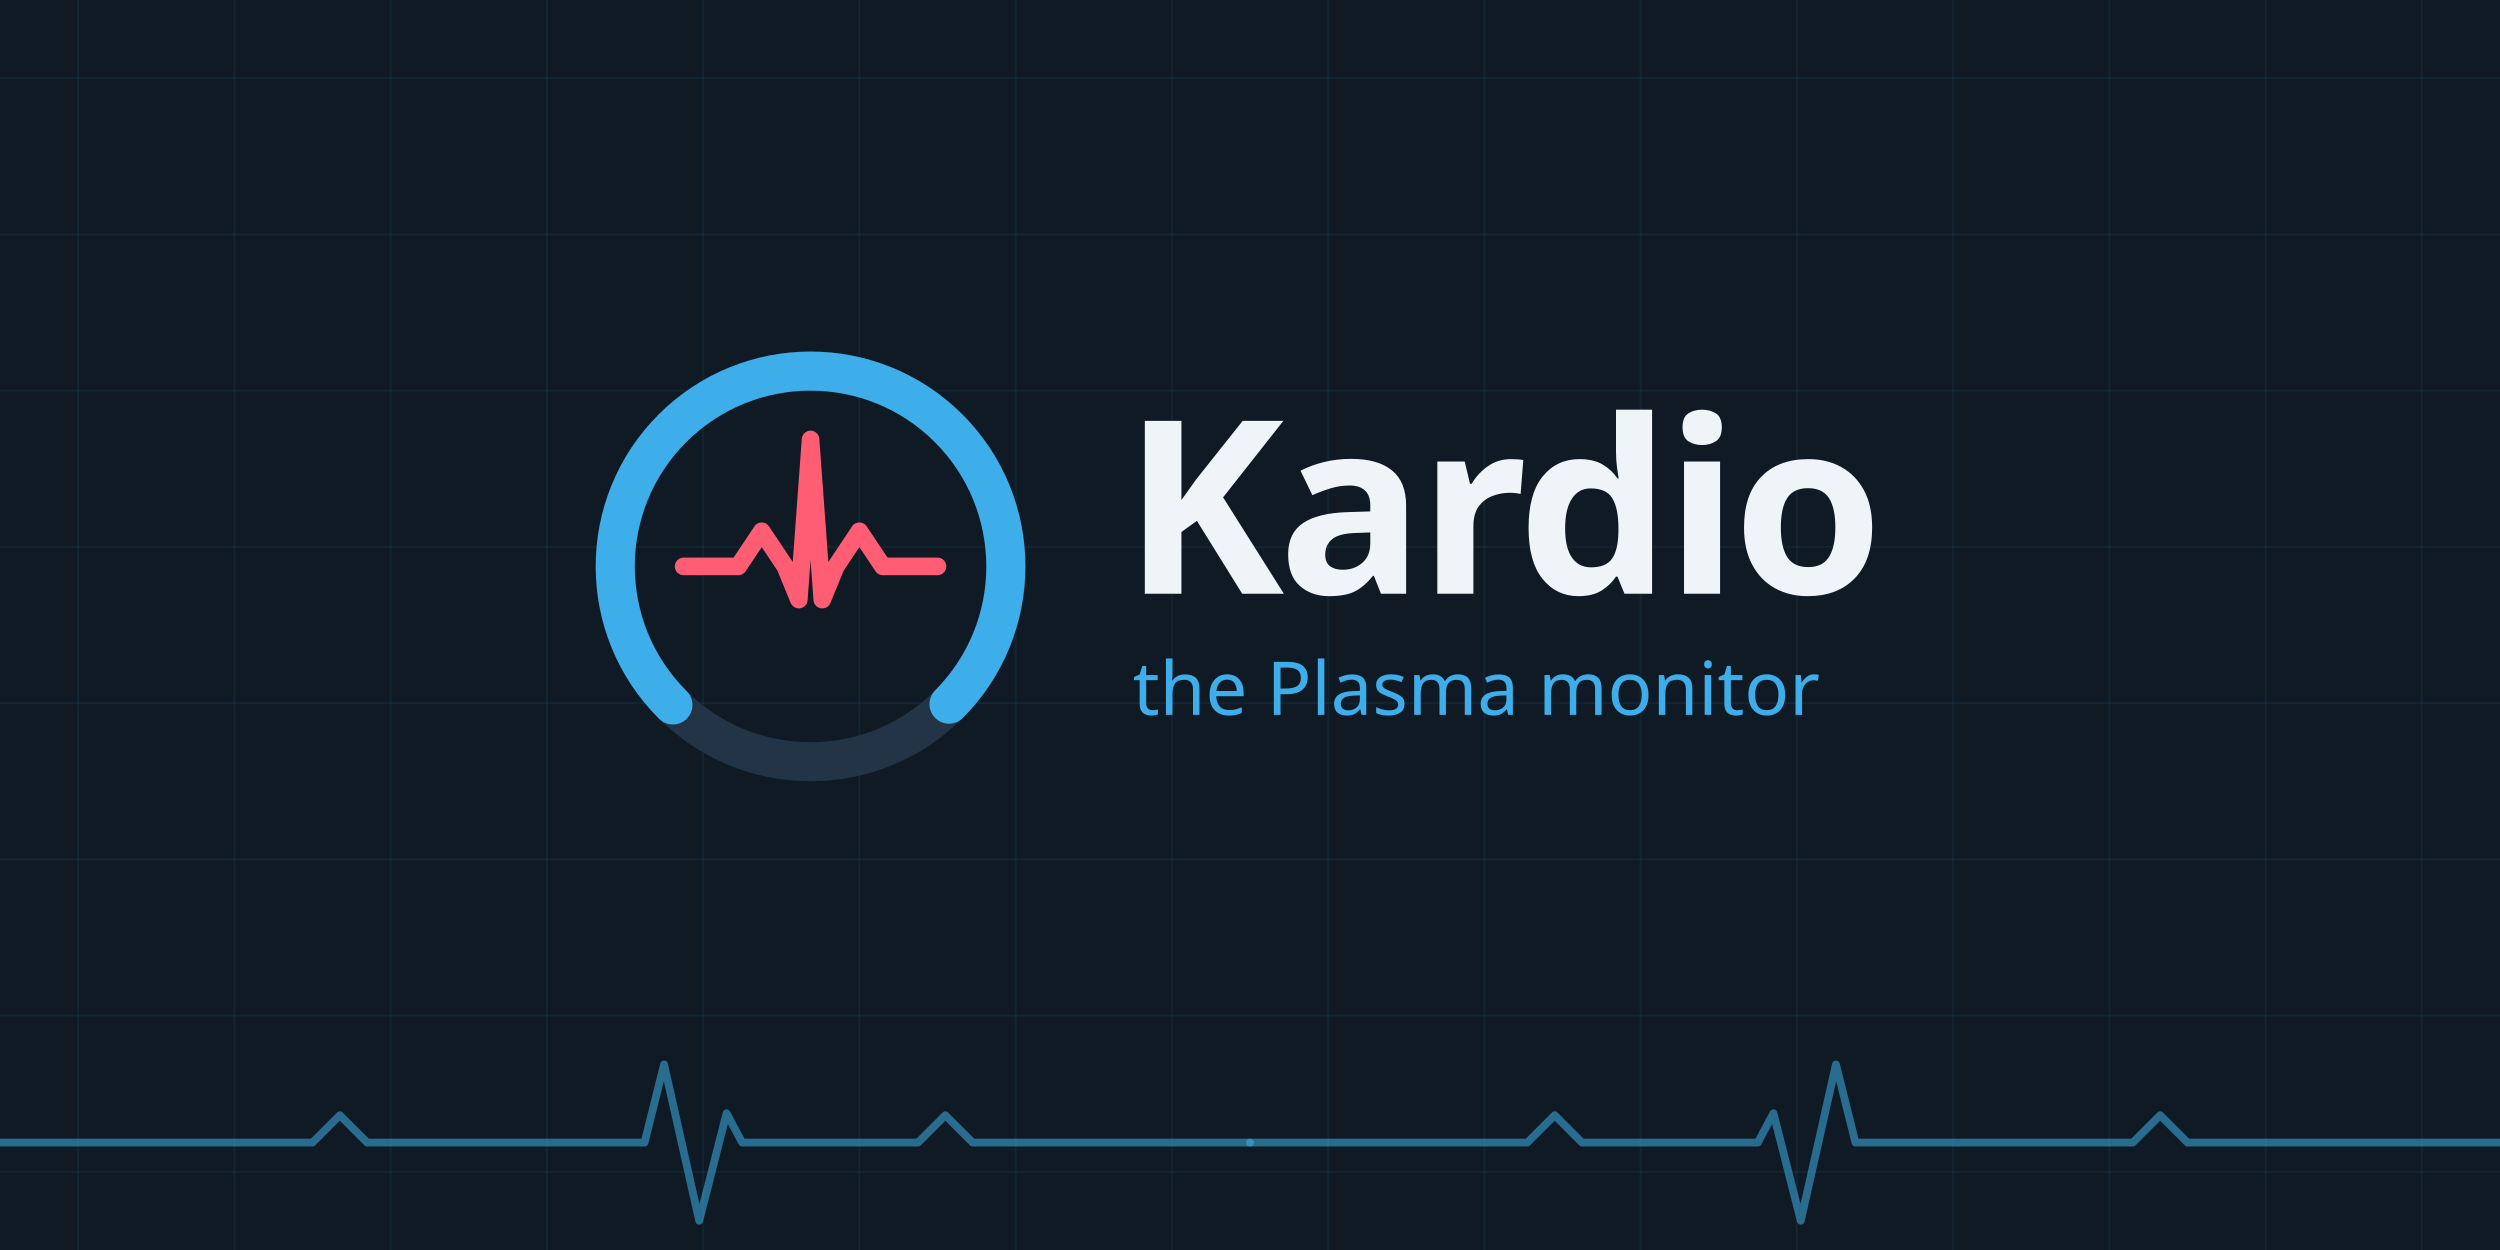
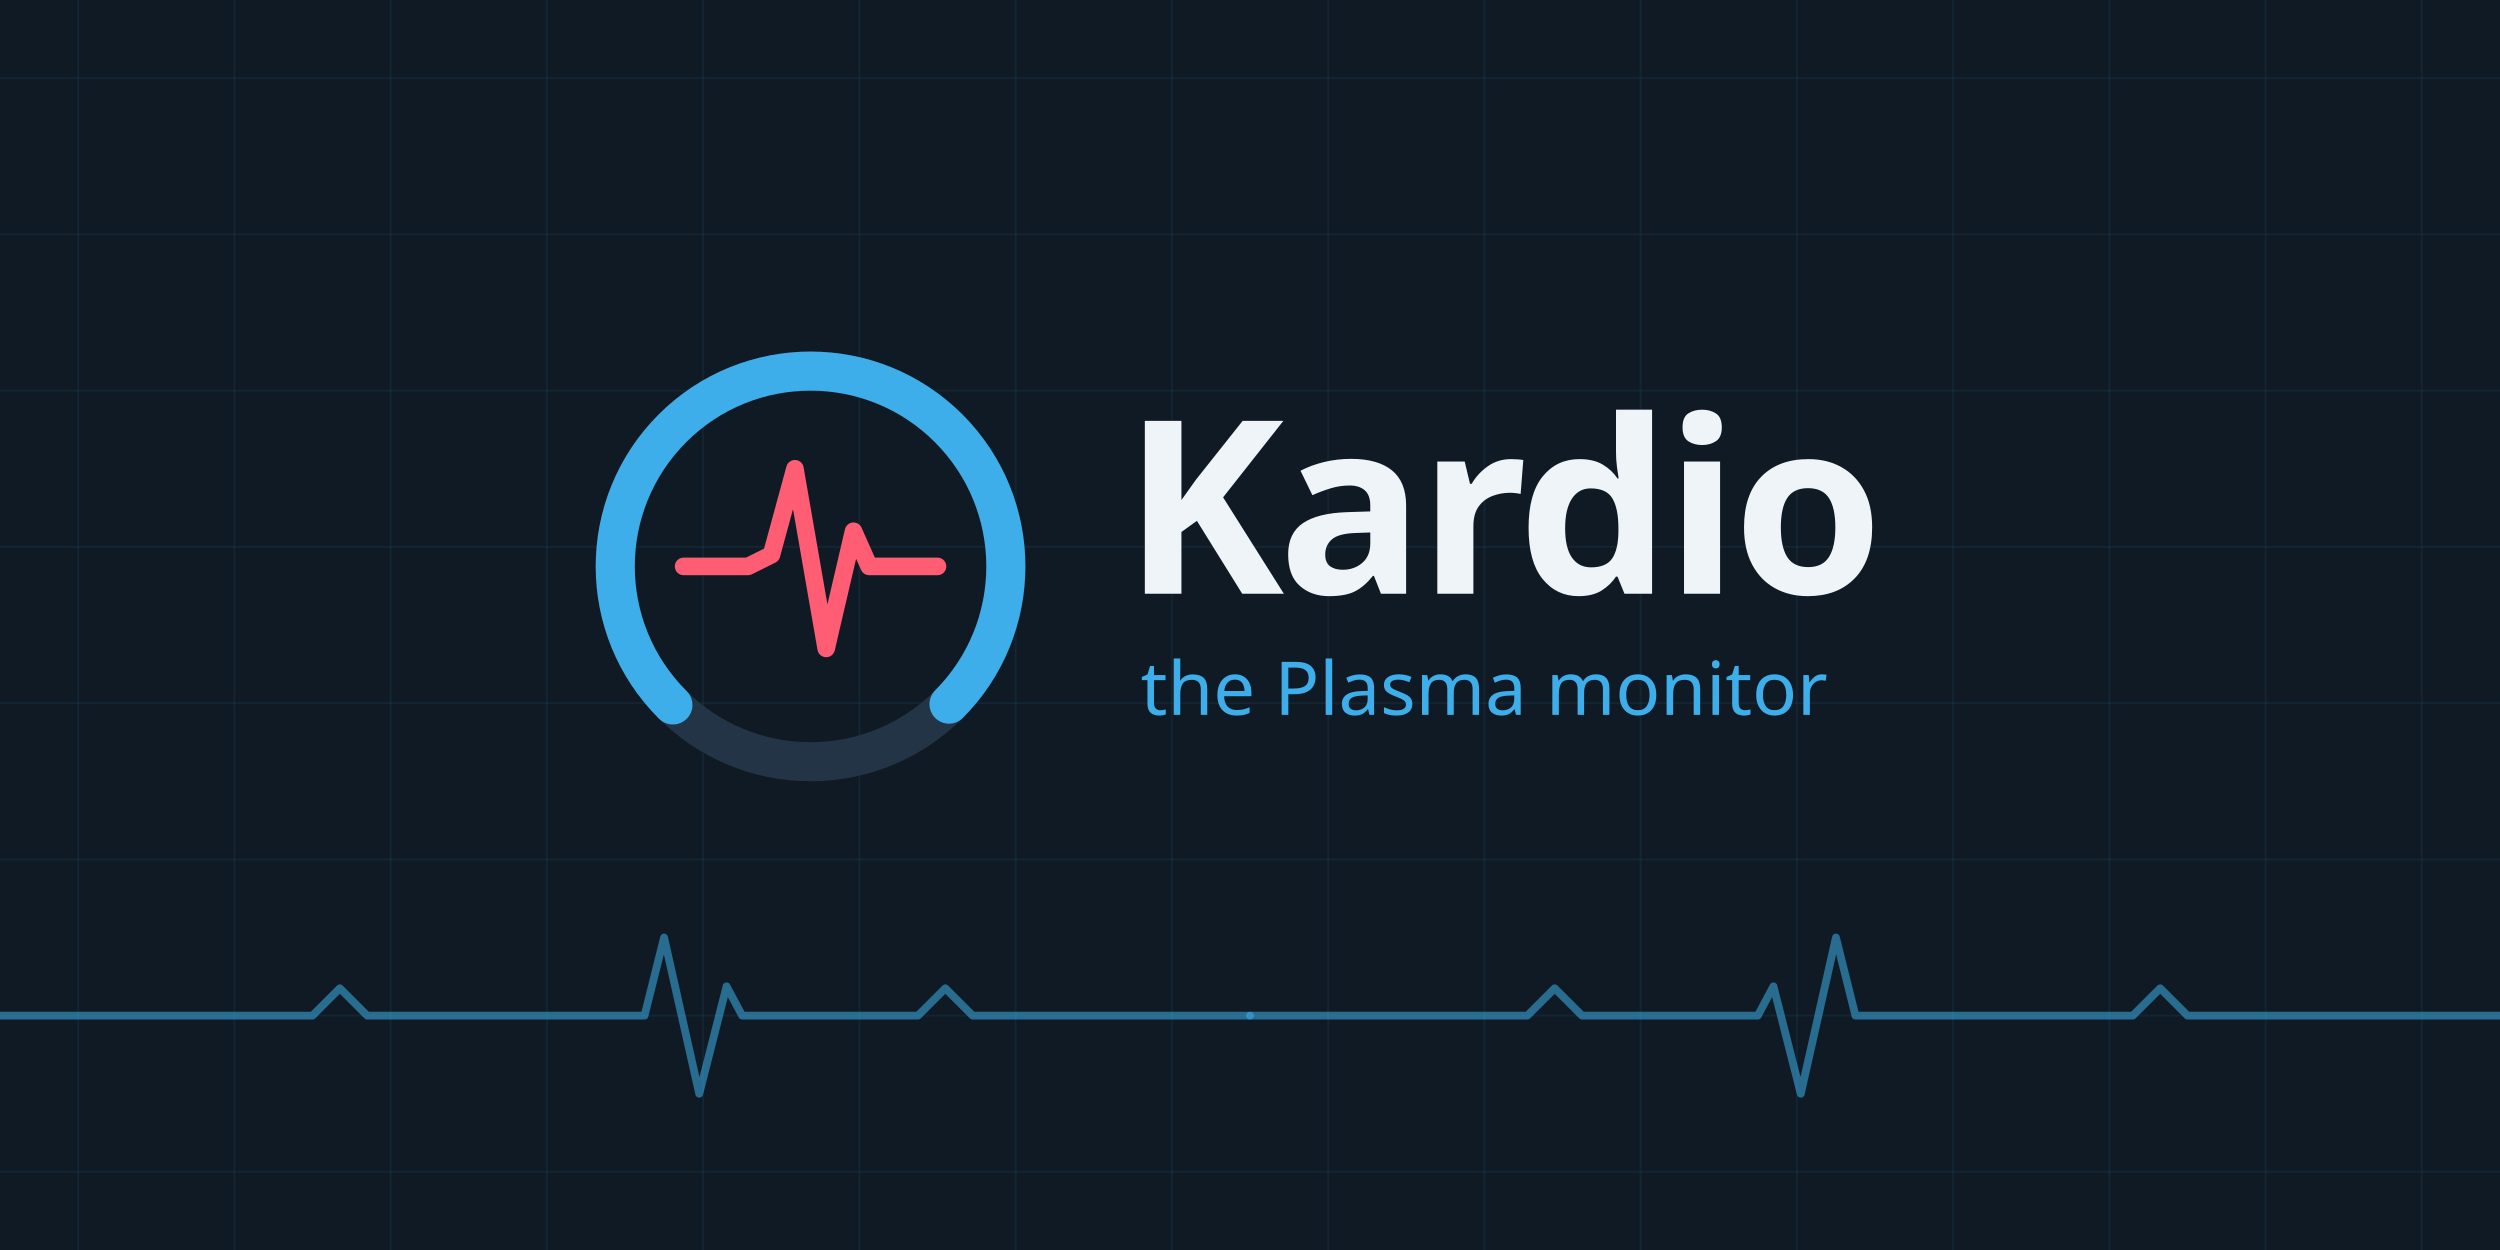
<svg xmlns="http://www.w3.org/2000/svg" xmlns:xlink="http://www.w3.org/1999/xlink" width="1280" height="640" viewBox="0 0 1280 640" role="img" aria-labelledby="t d">
  <rect width="1280" height="640" fill="#101a24" />
  <g stroke="#3daee9" stroke-opacity="0.07" stroke-width="1">
    <path d="M0 40H1280M0 120H1280M0 200H1280M0 280H1280M0 360H1280M0 440H1280M0 520H1280M0 600H1280" />
    <path d="M40 0V640M120 0V640M200 0V640M280 0V640M360 0V640M440 0V640M520 0V640M600 0V640M680 0V640M760 0V640M840 0V640M920 0V640M1000 0V640M1080 0V640M1160 0V640M1240 0V640" />
  </g>
  <defs>
-     <path id="ecg-half" d="M0,585 H160 l14,-14 l14,14 H330 l10,-40 l18,80 l14,-55 l8,15 H470 l14,-14 l14,14 H640" fill="none" stroke="#3daee9" stroke-opacity="0.55" stroke-width="4" stroke-linecap="round" stroke-linejoin="round" />
+     <path id="ecg-half" d="M0,520 H160 l14,-14 l14,14 H330 l10,-40 l18,80 l14,-55 l8,15 H470 l14,-14 l14,14 H640" fill="none" stroke="#3daee9" stroke-opacity="0.55" stroke-width="4" stroke-linecap="round" stroke-linejoin="round" />
  </defs>
  <use xlink:href="#ecg-half" href="#ecg-half" />
  <use xlink:href="#ecg-half" href="#ecg-half" transform="translate(1280,0) scale(-1,1)" />
  <g>
    <circle cx="415" cy="290" r="100" fill="none" stroke="#223445" stroke-width="20" />
    <circle cx="415" cy="290" r="100" fill="none" stroke="#3daee9" stroke-width="20" stroke-linecap="round" stroke-dasharray="471 157" transform="rotate(135 415 290)" />
-     <polyline points="350,290 378,290 390,272 402,290 409,307 415,225 421,307 428,290 440,272 452,290 480,290" fill="none" stroke="#ff5d73" stroke-width="9" stroke-linecap="round" stroke-linejoin="round" />
+     <path d="M350,290 H383 l12,-6 l12,-44 l16,92 l14,-60 l8,18 H480" fill="none" stroke="#ff5d73" stroke-width="9" stroke-linecap="round" stroke-linejoin="round" />
  </g>
-   <text x="575" y="304" font-family="'Noto Sans','Inter','Segoe UI',Helvetica,Arial,sans-serif" font-size="124" font-weight="700" letter-spacing="-3" fill="#eef4f8">Kardio</text>
-   <text x="580" y="366" font-family="'Noto Sans','Inter','Segoe UI',Helvetica,Arial,sans-serif" font-size="38" font-weight="400" fill="#3daee9">the Plasma monitor</text>
+   <text x="575" y="304" textLength="406" lengthAdjust="spacing" font-family="'Noto Sans','Inter','Segoe UI',Helvetica,Arial,sans-serif" font-size="124" font-weight="700" letter-spacing="-3" fill="#eef4f8">Kardio</text>
+   <text x="584" y="366" textLength="392" lengthAdjust="spacing" font-family="'Noto Sans','Inter','Segoe UI',Helvetica,Arial,sans-serif" font-size="38" font-weight="400" fill="#3daee9">the Plasma monitor</text>
</svg>
